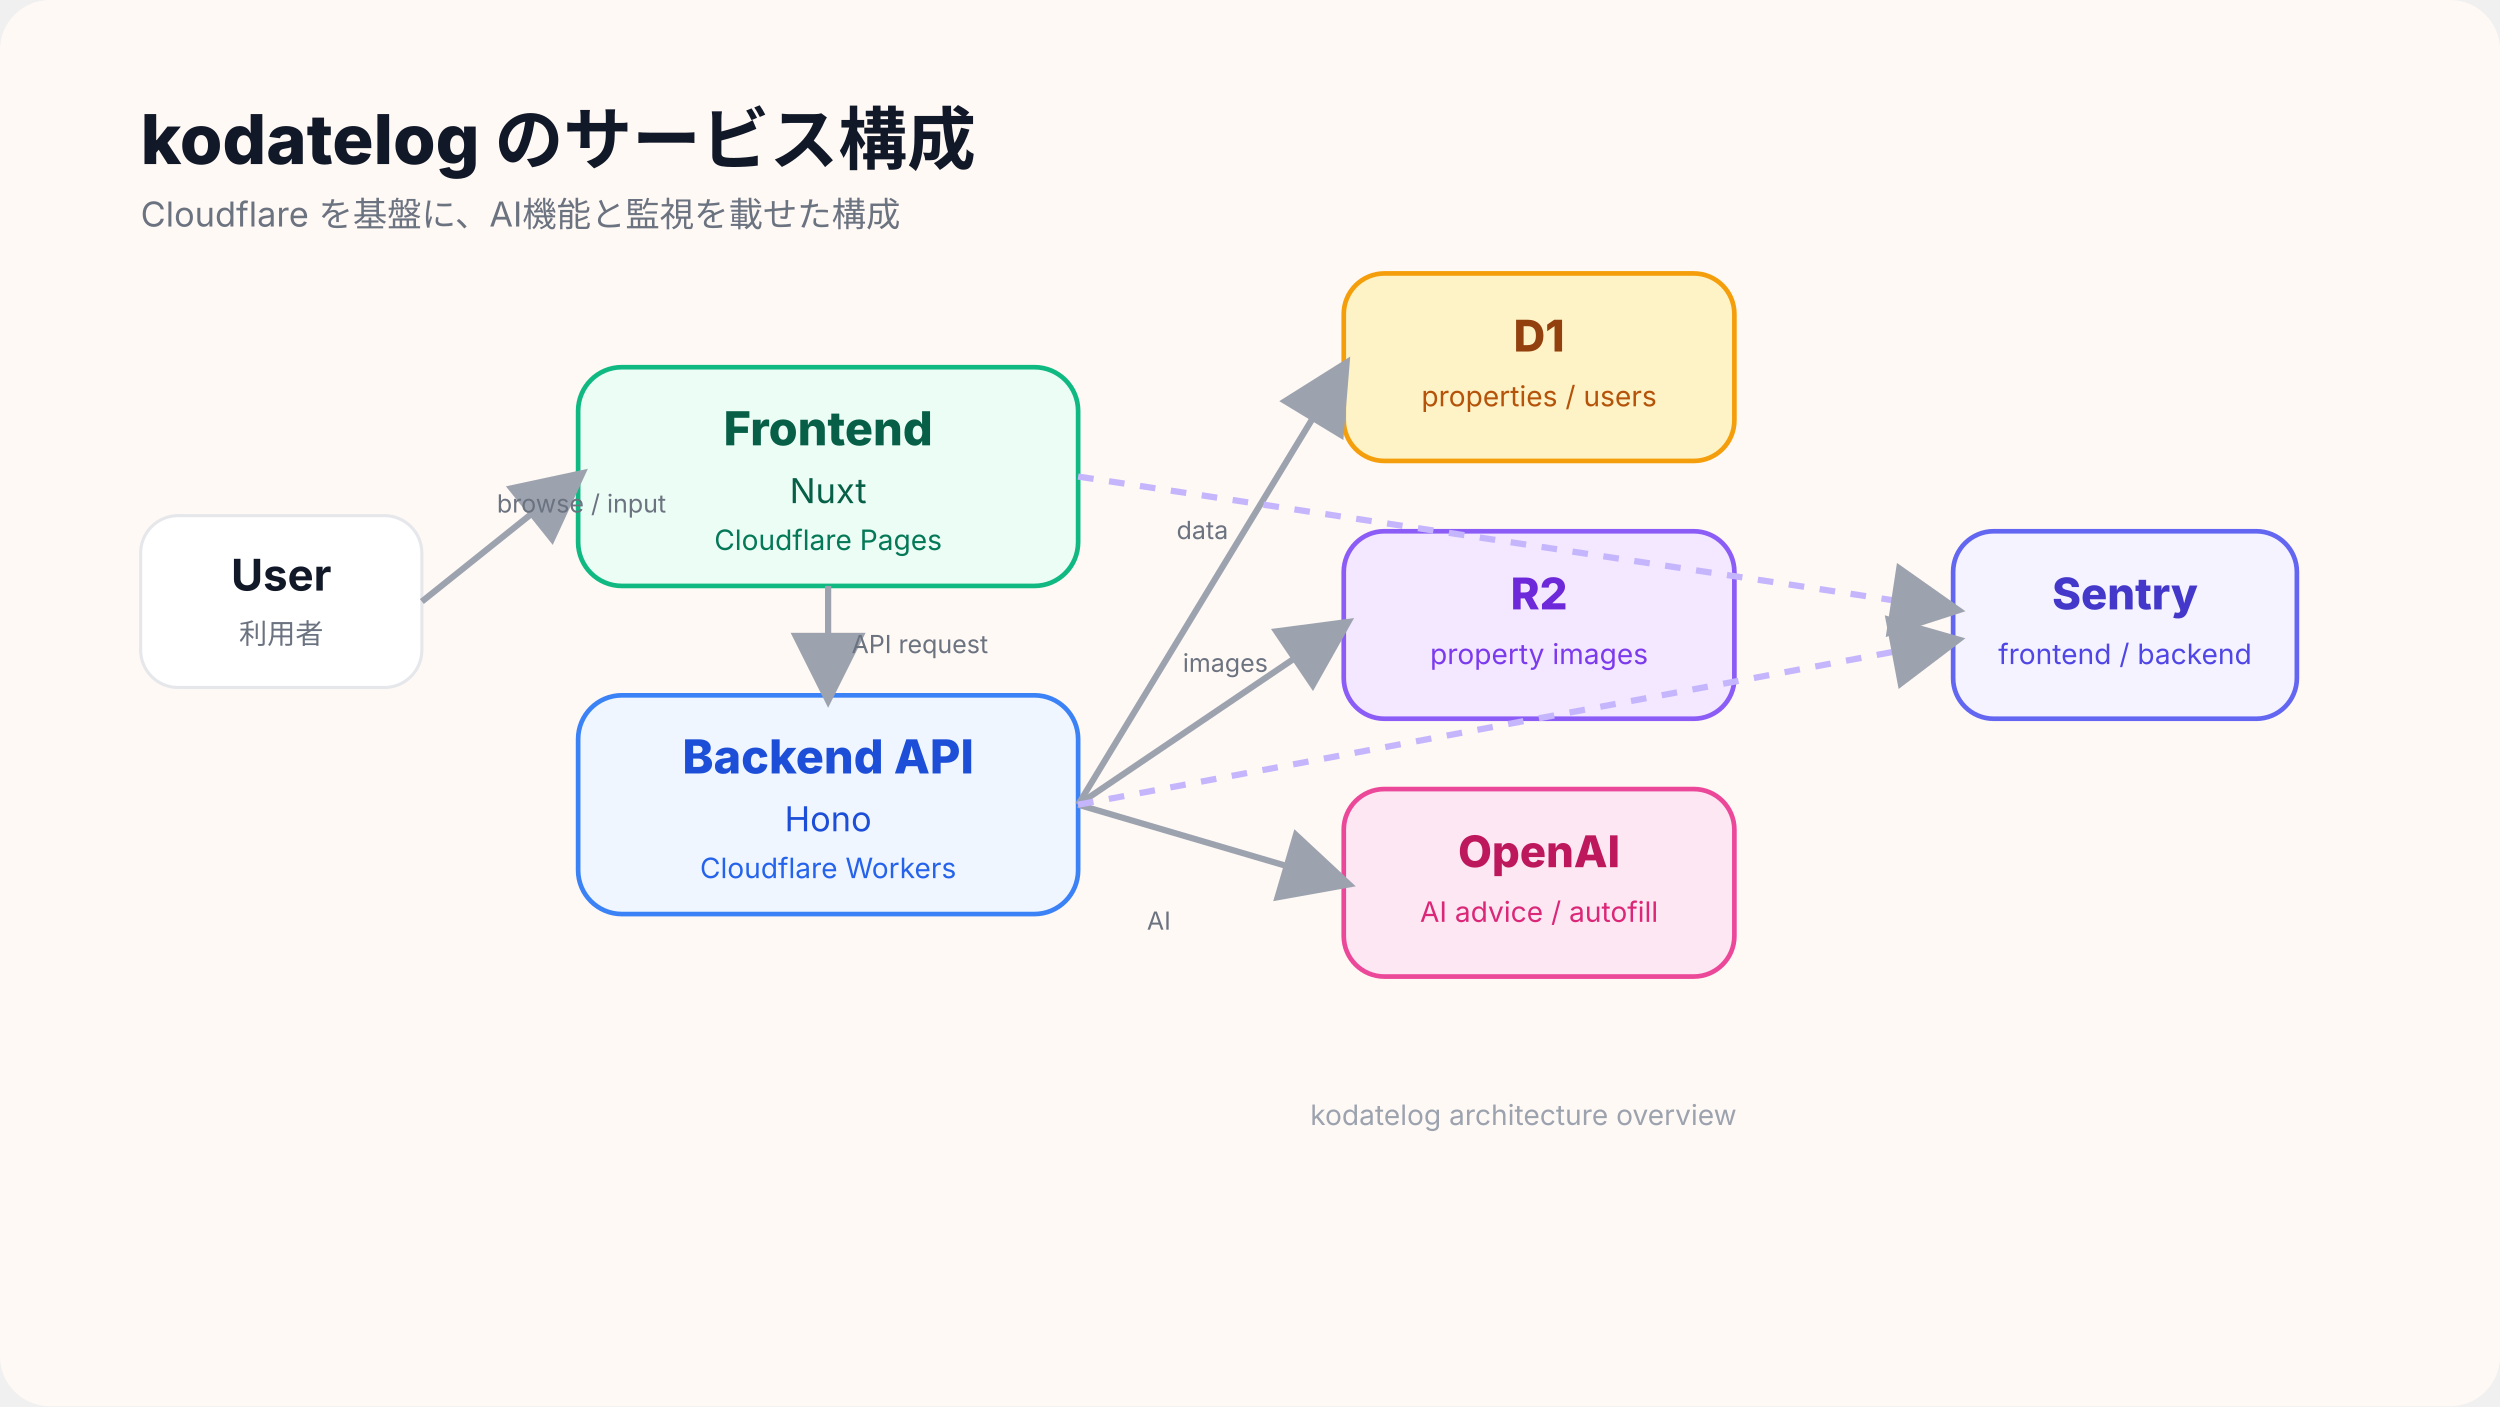
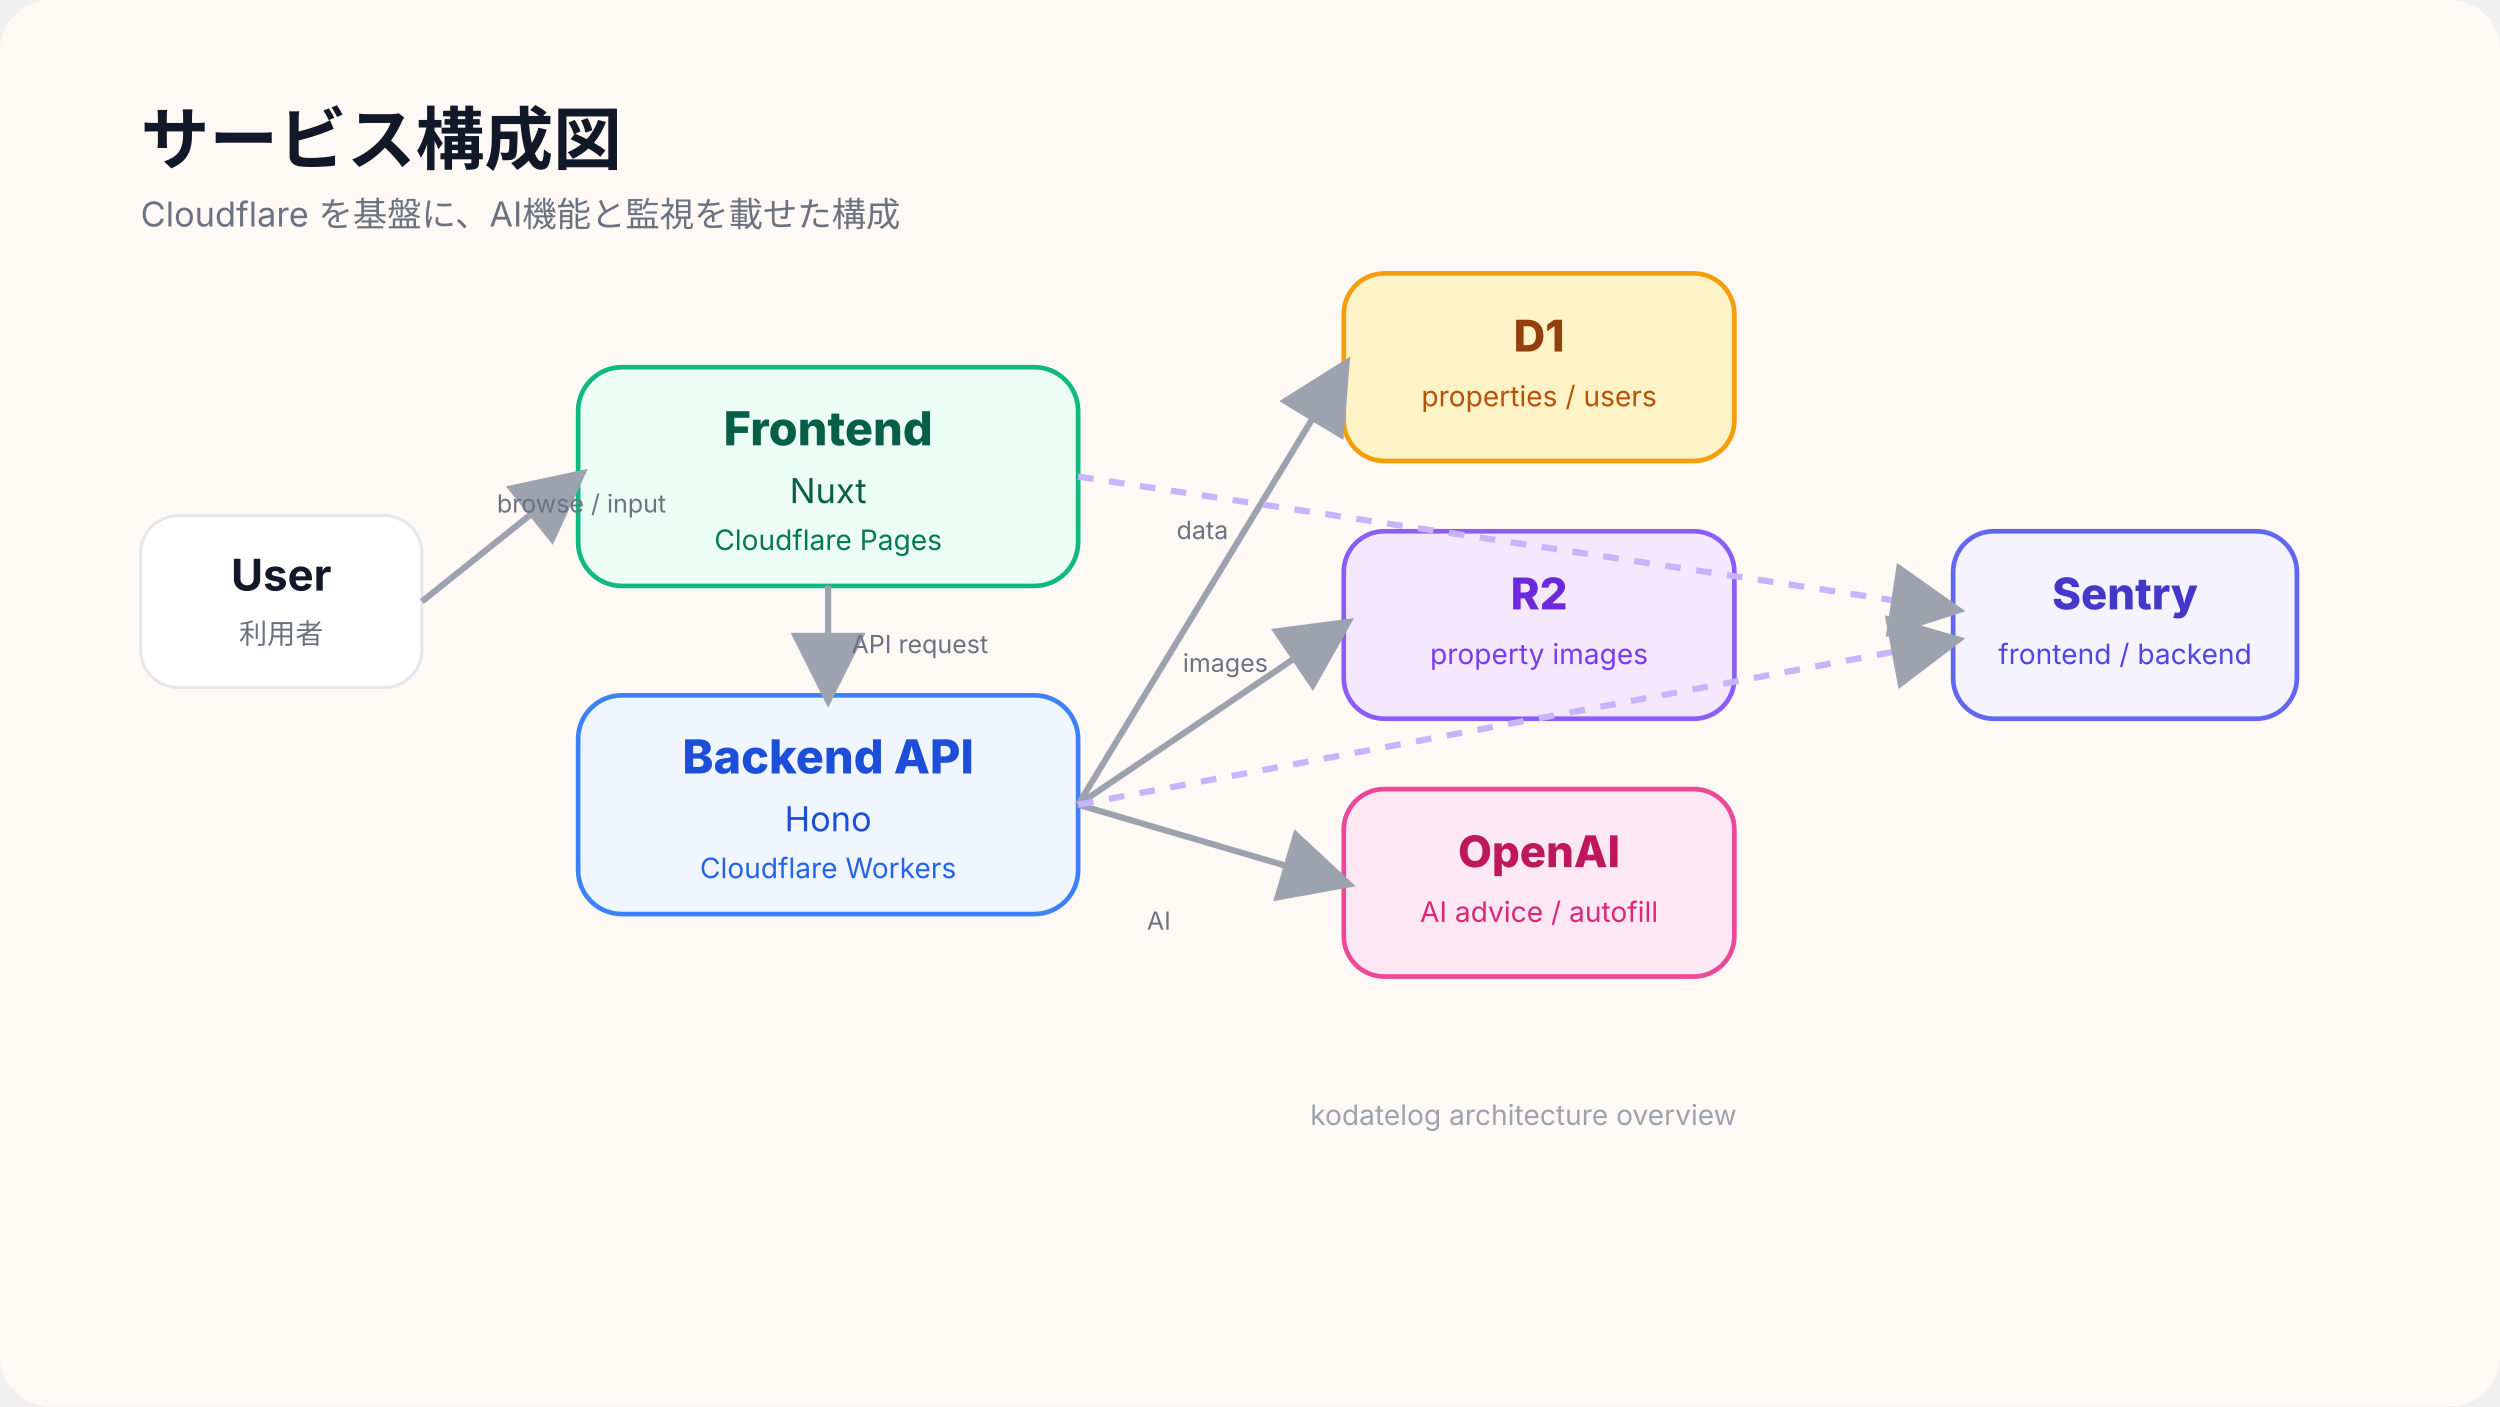
<svg xmlns="http://www.w3.org/2000/svg" width="1600" height="900" viewBox="0 0 1600 900" fill="none">
  <rect width="1600" height="900" rx="32" fill="#FFF9F5" />
-   <text x="90" y="105" fill="#111827" font-family="Inter, Arial, sans-serif" font-size="44" font-weight="800">kodatelog のサービス構成</text>
+   <text x="90" y="105" fill="#111827" font-family="Inter, Arial, sans-serif" font-size="44" font-weight="800">サービス構成図</text>
  <text x="90" y="145" fill="#6B7280" font-family="Inter, Arial, sans-serif" font-size="22">Cloudflare を基盤に、AI機能と監視を載せた構成</text>
  <rect x="90" y="330" width="180" height="110" rx="24" fill="#FFFFFF" stroke="#E5E7EB" stroke-width="2" />
  <text x="180" y="378" text-anchor="middle" fill="#111827" font-family="Inter, Arial, sans-serif" font-size="28" font-weight="700">User</text>
  <text x="180" y="412" text-anchor="middle" fill="#6B7280" font-family="Inter, Arial, sans-serif" font-size="18">利用者</text>
  <rect x="370" y="235" width="320" height="140" rx="28" fill="#ECFDF5" stroke="#10B981" stroke-width="3" />
  <text x="530" y="285" text-anchor="middle" fill="#065F46" font-family="Inter, Arial, sans-serif" font-size="30" font-weight="800">Frontend</text>
  <text x="530" y="322" text-anchor="middle" fill="#065F46" font-family="Inter, Arial, sans-serif" font-size="22">Nuxt</text>
  <text x="530" y="352" text-anchor="middle" fill="#047857" font-family="Inter, Arial, sans-serif" font-size="18">Cloudflare Pages</text>
  <rect x="370" y="445" width="320" height="140" rx="28" fill="#EFF6FF" stroke="#3B82F6" stroke-width="3" />
  <text x="530" y="495" text-anchor="middle" fill="#1D4ED8" font-family="Inter, Arial, sans-serif" font-size="30" font-weight="800">Backend API</text>
  <text x="530" y="532" text-anchor="middle" fill="#1D4ED8" font-family="Inter, Arial, sans-serif" font-size="22">Hono</text>
  <text x="530" y="562" text-anchor="middle" fill="#2563EB" font-family="Inter, Arial, sans-serif" font-size="18">Cloudflare Workers</text>
  <rect x="860" y="175" width="250" height="120" rx="26" fill="#FEF3C7" stroke="#F59E0B" stroke-width="3" />
  <text x="985" y="225" text-anchor="middle" fill="#92400E" font-family="Inter, Arial, sans-serif" font-size="28" font-weight="800">D1</text>
  <text x="985" y="260" text-anchor="middle" fill="#B45309" font-family="Inter, Arial, sans-serif" font-size="18">properties / users</text>
  <rect x="860" y="340" width="250" height="120" rx="26" fill="#F3E8FF" stroke="#8B5CF6" stroke-width="3" />
  <text x="985" y="390" text-anchor="middle" fill="#6D28D9" font-family="Inter, Arial, sans-serif" font-size="28" font-weight="800">R2</text>
  <text x="985" y="425" text-anchor="middle" fill="#7C3AED" font-family="Inter, Arial, sans-serif" font-size="18">property images</text>
  <rect x="860" y="505" width="250" height="120" rx="26" fill="#FCE7F3" stroke="#EC4899" stroke-width="3" />
  <text x="985" y="555" text-anchor="middle" fill="#BE185D" font-family="Inter, Arial, sans-serif" font-size="28" font-weight="800">OpenAI</text>
  <text x="985" y="590" text-anchor="middle" fill="#DB2777" font-family="Inter, Arial, sans-serif" font-size="18">AI advice / autofill</text>
  <rect x="1250" y="340" width="220" height="120" rx="26" fill="#F5F3FF" stroke="#6366F1" stroke-width="3" />
  <text x="1360" y="390" text-anchor="middle" fill="#4338CA" font-family="Inter, Arial, sans-serif" font-size="28" font-weight="800">Sentry</text>
  <text x="1360" y="425" text-anchor="middle" fill="#4F46E5" font-family="Inter, Arial, sans-serif" font-size="18">frontend / backend</text>
  <defs>
    <marker id="arrow" markerWidth="12" markerHeight="12" refX="10" refY="6" orient="auto">
      <path d="M0,0 L12,6 L0,12 z" fill="#9CA3AF" />
    </marker>
  </defs>
  <line x1="270" y1="385" x2="370" y2="305" stroke="#9CA3AF" stroke-width="4" marker-end="url(#arrow)" />
  <line x1="530" y1="375" x2="530" y2="445" stroke="#9CA3AF" stroke-width="4" marker-end="url(#arrow)" />
  <line x1="690" y1="515" x2="860" y2="235" stroke="#9CA3AF" stroke-width="4" marker-end="url(#arrow)" />
  <line x1="690" y1="515" x2="860" y2="400" stroke="#9CA3AF" stroke-width="4" marker-end="url(#arrow)" />
  <line x1="690" y1="515" x2="860" y2="565" stroke="#9CA3AF" stroke-width="4" marker-end="url(#arrow)" />
  <line x1="690" y1="305" x2="1250" y2="390" stroke="#C4B5FD" stroke-width="4" stroke-dasharray="10 10" marker-end="url(#arrow)" />
  <line x1="690" y1="515" x2="1250" y2="410" stroke="#C4B5FD" stroke-width="4" stroke-dasharray="10 10" marker-end="url(#arrow)" />
  <text x="318" y="328" fill="#6B7280" font-family="Inter, Arial, sans-serif" font-size="16">browse / input</text>
  <text x="545" y="418" fill="#6B7280" font-family="Inter, Arial, sans-serif" font-size="16">API request</text>
  <text x="753" y="345" fill="#6B7280" font-family="Inter, Arial, sans-serif" font-size="16">data</text>
  <text x="757" y="430" fill="#6B7280" font-family="Inter, Arial, sans-serif" font-size="16">images</text>
  <text x="734" y="595" fill="#6B7280" font-family="Inter, Arial, sans-serif" font-size="16">AI</text>
  <text x="975" y="720" text-anchor="middle" fill="#9CA3AF" font-family="Inter, Arial, sans-serif" font-size="18">kodatelog architecture overview</text>
</svg>
